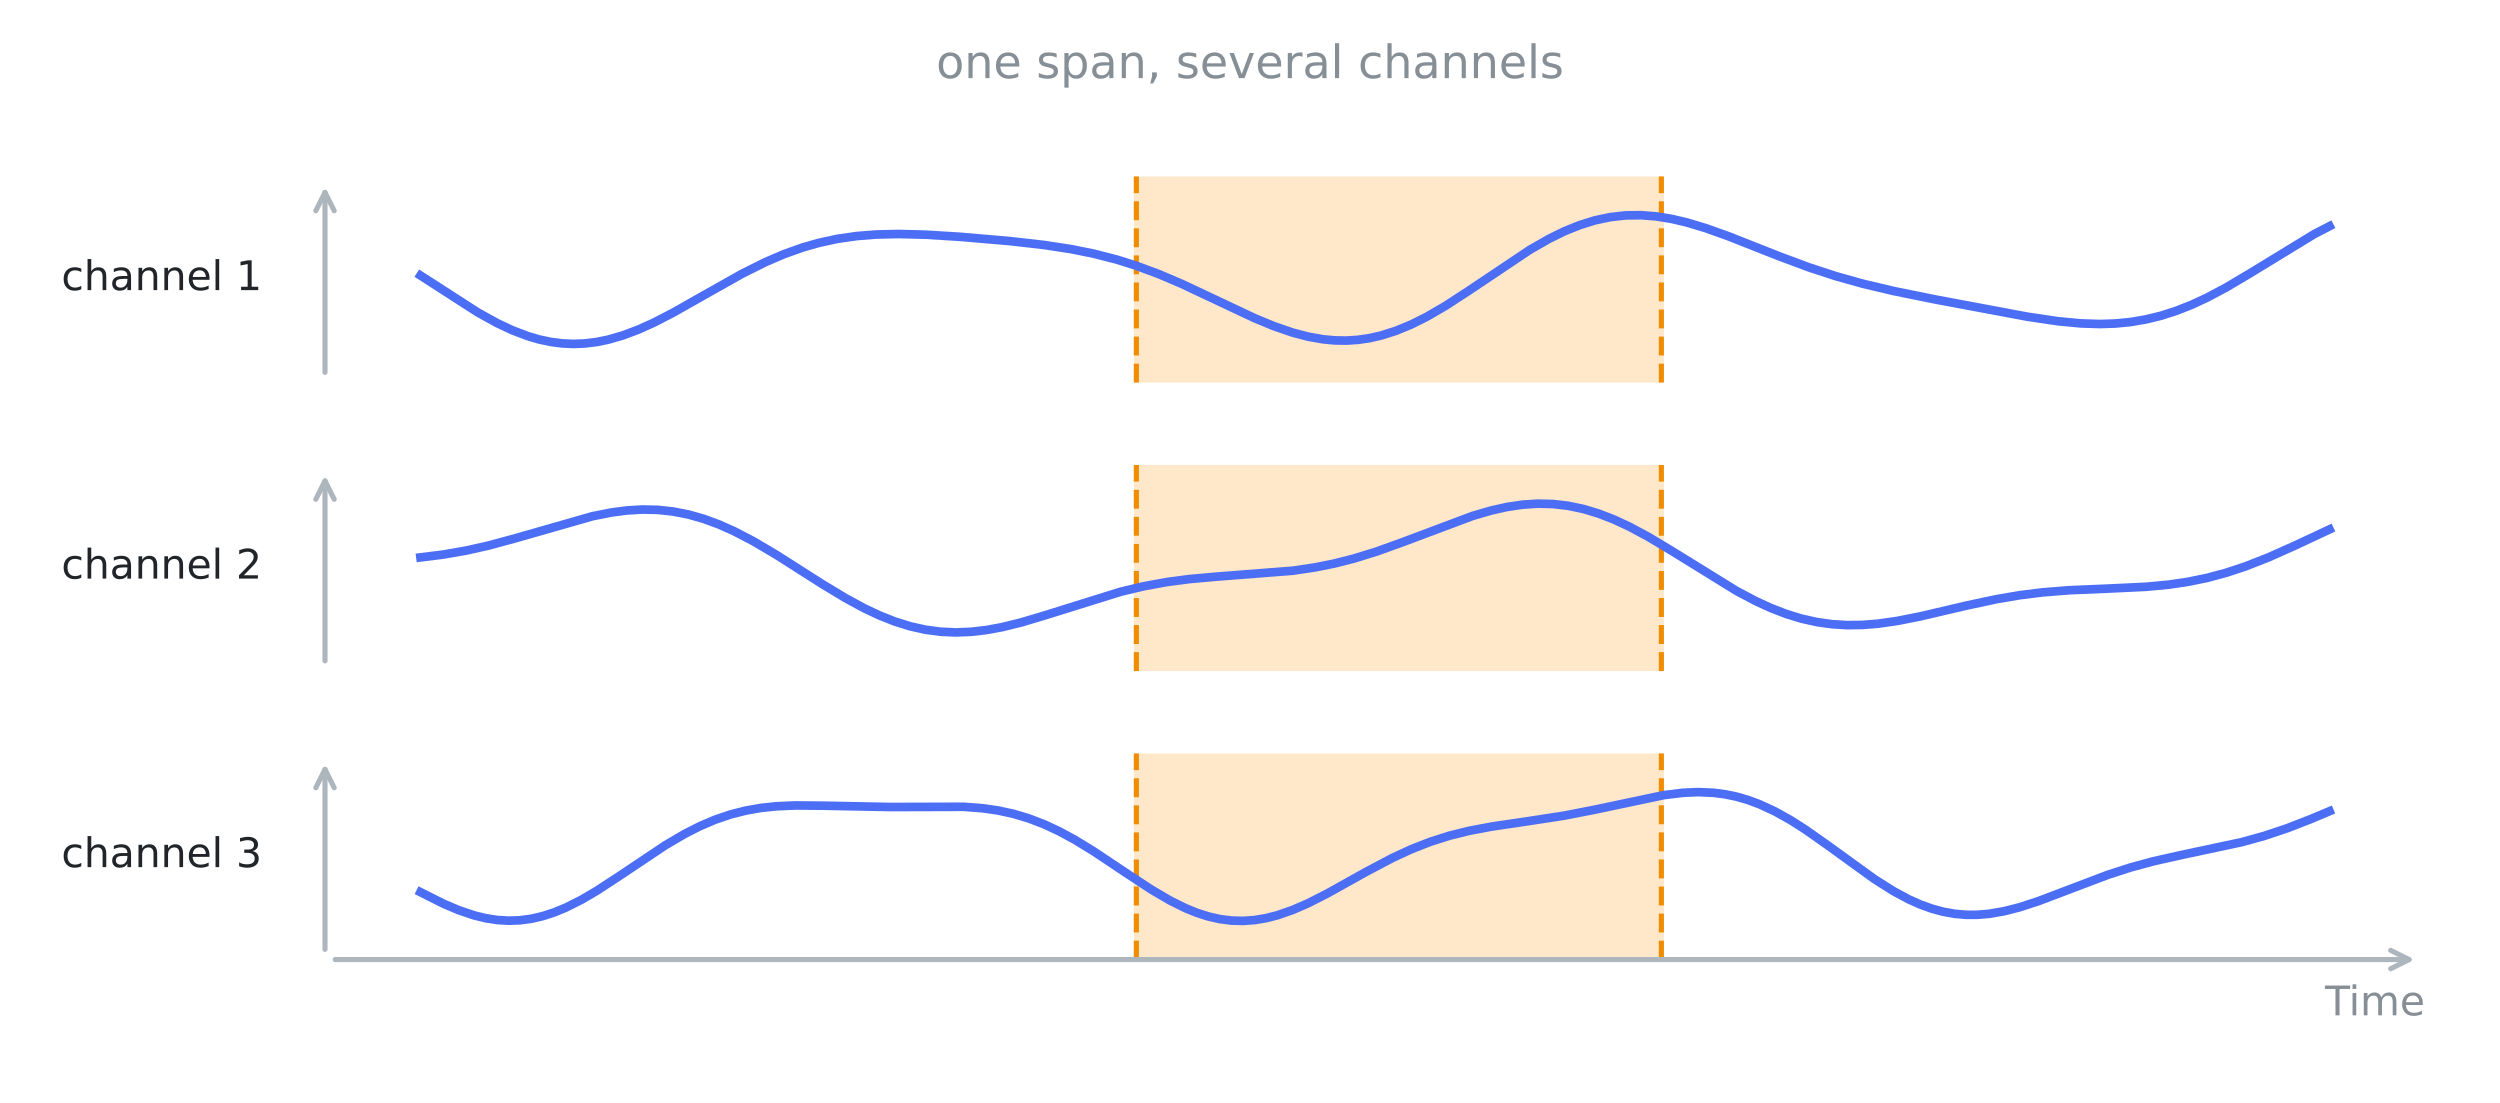
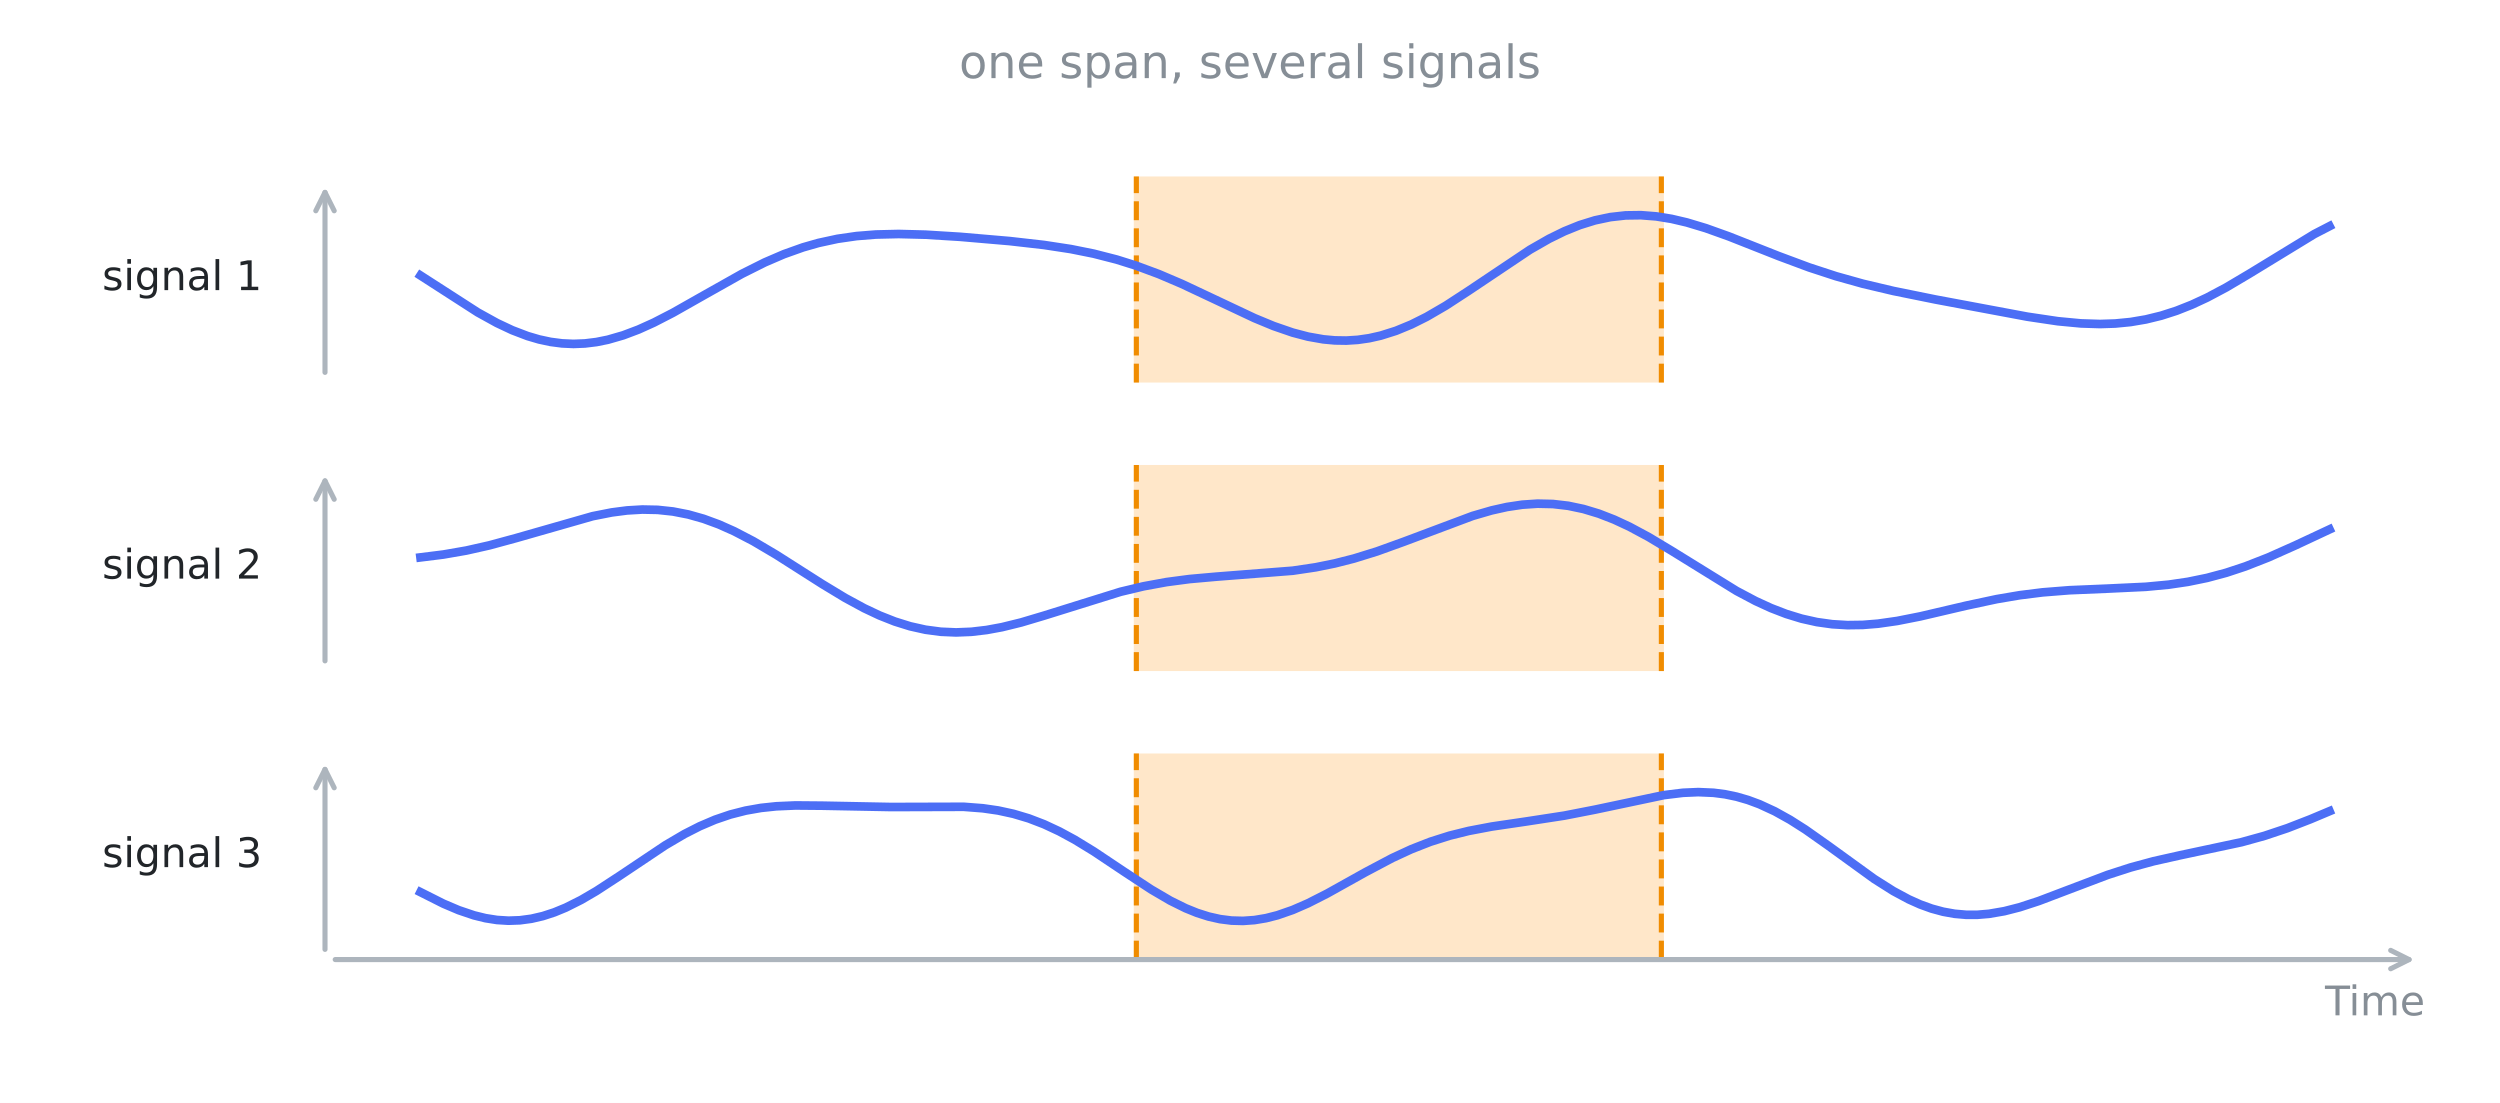
<svg xmlns="http://www.w3.org/2000/svg" xmlns:xlink="http://www.w3.org/1999/xlink" width="489.6pt" height="216pt" viewBox="0 0 489.6 216" version="1.1">
  <defs>
    <style type="text/css">*{stroke-linejoin: round; stroke-linecap: butt}</style>
  </defs>
  <g id="figure_1">
    <g id="patch_1">
-       <path d="M 0 216 L 489.6 216 L 489.6 0 L 0 0 z " style="fill: #ffffff" />
+       <path d="M 0 216  L 489.6 216  L 489.6 0  L 0 0  z " style="fill: #ffffff" />
    </g>
    <g id="axes_1">
      <g id="patch_2">
-         <path d="M 63.648 74.918 L 474.912 74.918 L 474.912 34.56 L 63.648 34.56 z " style="fill: #ffffff" />
+         <path d="M 63.648 74.918  L 474.912 74.918  L 474.912 34.56  L 63.648 34.56  z " style="fill: #ffffff" />
      </g>
      <g id="patch_3">
-         <path d="M 222.545 74.918 L 325.361 74.918 L 325.361 34.56 L 222.545 34.56 z " clip-path="url(#pacd3650bed)" style="fill: #ffe3bf; opacity: 0.85; stroke: #ffe3bf; stroke-linejoin: miter" />
+         <path d="M 222.545 74.918  L 325.361 74.918  L 325.361 34.56  L 222.545 34.56  z " clip-path="url(#p4c9a6ee358)" style="fill: #ffe3bf; opacity: 0.85; stroke: #ffe3bf; stroke-linejoin: miter" />
      </g>
      <g id="line2d_1">
-         <path d="M 222.545 74.918 L 222.545 34.56 " clip-path="url(#pacd3650bed)" style="fill: none; stroke-dasharray: 3.7,1.6; stroke-dashoffset: 0; stroke: #f08c00" />
+         <path d="M 222.545 74.918  L 222.545 34.56  " clip-path="url(#p4c9a6ee358)" style="fill: none; stroke-dasharray: 3.7,1.6; stroke-dashoffset: 0; stroke: #f08c00" />
      </g>
      <g id="line2d_2">
-         <path d="M 325.361 74.918 L 325.361 34.56 " clip-path="url(#pacd3650bed)" style="fill: none; stroke-dasharray: 3.7,1.6; stroke-dashoffset: 0; stroke: #f08c00" />
+         <path d="M 325.361 74.918  L 325.361 34.56  " clip-path="url(#p4c9a6ee358)" style="fill: none; stroke-dasharray: 3.7,1.6; stroke-dashoffset: 0; stroke: #f08c00" />
      </g>
      <g id="matplotlib.axis_1" />
      <g id="matplotlib.axis_2" />
      <g id="line2d_3">
-         <path d="M 82.342 53.951 L 93.581 61.191 L 97.327 63.26 L 100.324 64.67 L 103.321 65.813 L 105.569 66.475 L 107.816 66.956 L 110.064 67.249 L 112.312 67.351 L 114.56 67.262 L 116.807 66.986 L 119.055 66.532 L 122.052 65.666 L 125.049 64.536 L 128.046 63.183 L 131.792 61.254 L 137.786 57.859 L 145.279 53.641 L 149.774 51.392 L 153.521 49.779 L 157.267 48.444 L 160.264 47.586 L 164.01 46.774 L 167.756 46.233 L 171.503 45.931 L 175.998 45.826 L 181.243 45.96 L 187.986 46.374 L 197.727 47.211 L 204.47 47.977 L 209.715 48.779 L 214.21 49.682 L 218.706 50.836 L 222.452 52.012 L 226.947 53.68 L 231.443 55.598 L 237.437 58.416 L 245.679 62.3 L 249.425 63.851 L 253.171 65.141 L 256.168 65.928 L 259.165 66.456 L 261.413 66.664 L 263.661 66.7 L 265.908 66.557 L 268.156 66.233 L 270.404 65.728 L 273.401 64.782 L 276.398 63.544 L 279.395 62.045 L 283.141 59.867 L 287.637 56.938 L 299.625 48.908 L 303.371 46.766 L 306.368 45.297 L 309.365 44.085 L 312.362 43.154 L 315.359 42.52 L 318.356 42.185 L 321.353 42.143 L 324.35 42.378 L 327.347 42.862 L 330.344 43.564 L 334.09 44.691 L 338.586 46.302 L 348.326 50.149 L 354.32 52.379 L 359.565 54.094 L 364.81 55.563 L 370.804 56.982 L 379.045 58.654 L 397.027 62.018 L 403.021 62.91 L 407.517 63.336 L 411.263 63.455 L 414.26 63.358 L 417.257 63.064 L 420.254 62.555 L 423.251 61.821 L 426.248 60.858 L 429.245 59.672 L 432.242 58.28 L 435.988 56.288 L 440.484 53.623 L 453.221 45.847 L 456.218 44.297 L 456.218 44.297 " clip-path="url(#pacd3650bed)" style="fill: none; stroke: #4c6ef5; stroke-width: 1.7; stroke-linecap: square" />
+         <path d="M 82.342 53.951  L 93.581 61.191  L 97.327 63.26  L 100.324 64.67  L 103.321 65.813  L 105.569 66.475  L 107.816 66.956  L 110.064 67.249  L 112.312 67.351  L 114.56 67.262  L 116.807 66.986  L 119.055 66.532  L 122.052 65.666  L 125.049 64.536  L 128.046 63.183  L 131.792 61.254  L 137.786 57.859  L 145.279 53.641  L 149.774 51.392  L 153.521 49.779  L 157.267 48.444  L 160.264 47.586  L 164.01 46.774  L 167.756 46.233  L 171.503 45.931  L 175.998 45.826  L 181.243 45.96  L 187.986 46.374  L 197.727 47.211  L 204.47 47.977  L 209.715 48.779  L 214.21 49.682  L 218.706 50.836  L 222.452 52.012  L 226.947 53.68  L 231.443 55.598  L 237.437 58.416  L 245.679 62.3  L 249.425 63.851  L 253.171 65.141  L 256.168 65.928  L 259.165 66.456  L 261.413 66.664  L 263.661 66.7  L 265.908 66.557  L 268.156 66.233  L 270.404 65.728  L 273.401 64.782  L 276.398 63.544  L 279.395 62.045  L 283.141 59.867  L 287.637 56.938  L 299.625 48.908  L 303.371 46.766  L 306.368 45.297  L 309.365 44.085  L 312.362 43.154  L 315.359 42.52  L 318.356 42.185  L 321.353 42.143  L 324.35 42.378  L 327.347 42.862  L 330.344 43.564  L 334.09 44.691  L 338.586 46.302  L 348.326 50.149  L 354.32 52.379  L 359.565 54.094  L 364.81 55.563  L 370.804 56.982  L 379.045 58.654  L 397.027 62.018  L 403.021 62.91  L 407.517 63.336  L 411.263 63.455  L 414.26 63.358  L 417.257 63.064  L 420.254 62.555  L 423.251 61.821  L 426.248 60.858  L 429.245 59.672  L 432.242 58.28  L 435.988 56.288  L 440.484 53.623  L 453.221 45.847  L 456.218 44.297  L 456.218 44.297  " clip-path="url(#p4c9a6ee358)" style="fill: none; stroke: #4c6ef5; stroke-width: 1.7; stroke-linecap: square" />
      </g>
      <g id="text_1">
-         <g style="fill: #212529" transform="translate(12.02133 56.81739) scale(0.08 -0.08)">
+         <g style="fill: #212529" transform="translate(20.01383 56.81739) scale(0.08 -0.08)">
          <defs>
-             <path id="DejaVuSans-46" d="M 3122 3366 L 3122 2828 Q 2878 2963 2633 3030 Q 2388 3097 2138 3097 Q 1578 3097 1268 2742 Q 959 2388 959 1747 Q 959 1106 1268 751 Q 1578 397 2138 397 Q 2388 397 2633 464 Q 2878 531 3122 666 L 3122 134 Q 2881 22 2623 -34 Q 2366 -91 2075 -91 Q 1284 -91 818 406 Q 353 903 353 1747 Q 353 2603 823 3093 Q 1294 3584 2113 3584 Q 2378 3584 2631 3529 Q 2884 3475 3122 3366 z " transform="scale(0.015625)" />
-             <path id="DejaVuSans-4b" d="M 3513 2113 L 3513 0 L 2938 0 L 2938 2094 Q 2938 2591 2744 2837 Q 2550 3084 2163 3084 Q 1697 3084 1428 2787 Q 1159 2491 1159 1978 L 1159 0 L 581 0 L 581 4863 L 1159 4863 L 1159 2956 Q 1366 3272 1645 3428 Q 1925 3584 2291 3584 Q 2894 3584 3203 3211 Q 3513 2838 3513 2113 z " transform="scale(0.015625)" />
-             <path id="DejaVuSans-44" d="M 2194 1759 Q 1497 1759 1228 1600 Q 959 1441 959 1056 Q 959 750 1161 570 Q 1363 391 1709 391 Q 2188 391 2477 730 Q 2766 1069 2766 1631 L 2766 1759 L 2194 1759 z M 3341 1997 L 3341 0 L 2766 0 L 2766 531 Q 2569 213 2275 61 Q 1981 -91 1556 -91 Q 1019 -91 701 211 Q 384 513 384 1019 Q 384 1609 779 1909 Q 1175 2209 1959 2209 L 2766 2209 L 2766 2266 Q 2766 2663 2505 2880 Q 2244 3097 1772 3097 Q 1472 3097 1187 3025 Q 903 2953 641 2809 L 641 3341 Q 956 3463 1253 3523 Q 1550 3584 1831 3584 Q 2591 3584 2966 3190 Q 3341 2797 3341 1997 z " transform="scale(0.015625)" />
-             <path id="DejaVuSans-51" d="M 3513 2113 L 3513 0 L 2938 0 L 2938 2094 Q 2938 2591 2744 2837 Q 2550 3084 2163 3084 Q 1697 3084 1428 2787 Q 1159 2491 1159 1978 L 1159 0 L 581 0 L 581 3500 L 1159 3500 L 1159 2956 Q 1366 3272 1645 3428 Q 1925 3584 2291 3584 Q 2894 3584 3203 3211 Q 3513 2838 3513 2113 z " transform="scale(0.015625)" />
-             <path id="DejaVuSans-48" d="M 3597 1894 L 3597 1613 L 953 1613 Q 991 1019 1311 708 Q 1631 397 2203 397 Q 2534 397 2845 478 Q 3156 559 3463 722 L 3463 178 Q 3153 47 2828 -22 Q 2503 -91 2169 -91 Q 1331 -91 842 396 Q 353 884 353 1716 Q 353 2575 817 3079 Q 1281 3584 2069 3584 Q 2775 3584 3186 3129 Q 3597 2675 3597 1894 z M 3022 2063 Q 3016 2534 2758 2815 Q 2500 3097 2075 3097 Q 1594 3097 1305 2825 Q 1016 2553 972 2059 L 3022 2063 z " transform="scale(0.015625)" />
-             <path id="DejaVuSans-4f" d="M 603 4863 L 1178 4863 L 1178 0 L 603 0 L 603 4863 z " transform="scale(0.015625)" />
+             <path id="DejaVuSans-56" d="M 2834 3397  L 2834 2853  Q 2591 2978 2328 3040  Q 2066 3103 1784 3103  Q 1356 3103 1142 2972  Q 928 2841 928 2578  Q 928 2378 1081 2264  Q 1234 2150 1697 2047  L 1894 2003  Q 2506 1872 2764 1633  Q 3022 1394 3022 966  Q 3022 478 2636 193  Q 2250 -91 1575 -91  Q 1294 -91 989 -36  Q 684 19 347 128  L 347 722  Q 666 556 975 473  Q 1284 391 1588 391  Q 1994 391 2212 530  Q 2431 669 2431 922  Q 2431 1156 2273 1281  Q 2116 1406 1581 1522  L 1381 1569  Q 847 1681 609 1914  Q 372 2147 372 2553  Q 372 3047 722 3315  Q 1072 3584 1716 3584  Q 2034 3584 2315 3537  Q 2597 3491 2834 3397  z " transform="scale(0.015625)" />
+             <path id="DejaVuSans-4c" d="M 603 3500  L 1178 3500  L 1178 0  L 603 0  L 603 3500  z M 603 4863  L 1178 4863  L 1178 4134  L 603 4134  L 603 4863  z " transform="scale(0.015625)" />
+             <path id="DejaVuSans-4a" d="M 2906 1791  Q 2906 2416 2648 2759  Q 2391 3103 1925 3103  Q 1463 3103 1205 2759  Q 947 2416 947 1791  Q 947 1169 1205 825  Q 1463 481 1925 481  Q 2391 481 2648 825  Q 2906 1169 2906 1791  z M 3481 434  Q 3481 -459 3084 -895  Q 2688 -1331 1869 -1331  Q 1566 -1331 1297 -1286  Q 1028 -1241 775 -1147  L 775 -588  Q 1028 -725 1275 -790  Q 1522 -856 1778 -856  Q 2344 -856 2625 -561  Q 2906 -266 2906 331  L 2906 616  Q 2728 306 2450 153  Q 2172 0 1784 0  Q 1141 0 747 490  Q 353 981 353 1791  Q 353 2603 747 3093  Q 1141 3584 1784 3584  Q 2172 3584 2450 3431  Q 2728 3278 2906 2969  L 2906 3500  L 3481 3500  L 3481 434  z " transform="scale(0.015625)" />
+             <path id="DejaVuSans-51" d="M 3513 2113  L 3513 0  L 2938 0  L 2938 2094  Q 2938 2591 2744 2837  Q 2550 3084 2163 3084  Q 1697 3084 1428 2787  Q 1159 2491 1159 1978  L 1159 0  L 581 0  L 581 3500  L 1159 3500  L 1159 2956  Q 1366 3272 1645 3428  Q 1925 3584 2291 3584  Q 2894 3584 3203 3211  Q 3513 2838 3513 2113  z " transform="scale(0.015625)" />
+             <path id="DejaVuSans-44" d="M 2194 1759  Q 1497 1759 1228 1600  Q 959 1441 959 1056  Q 959 750 1161 570  Q 1363 391 1709 391  Q 2188 391 2477 730  Q 2766 1069 2766 1631  L 2766 1759  L 2194 1759  z M 3341 1997  L 3341 0  L 2766 0  L 2766 531  Q 2569 213 2275 61  Q 1981 -91 1556 -91  Q 1019 -91 701 211  Q 384 513 384 1019  Q 384 1609 779 1909  Q 1175 2209 1959 2209  L 2766 2209  L 2766 2266  Q 2766 2663 2505 2880  Q 2244 3097 1772 3097  Q 1472 3097 1187 3025  Q 903 2953 641 2809  L 641 3341  Q 956 3463 1253 3523  Q 1550 3584 1831 3584  Q 2591 3584 2966 3190  Q 3341 2797 3341 1997  z " transform="scale(0.015625)" />
+             <path id="DejaVuSans-4f" d="M 603 4863  L 1178 4863  L 1178 0  L 603 0  L 603 4863  z " transform="scale(0.015625)" />
            <path id="DejaVuSans-3" transform="scale(0.015625)" />
-             <path id="DejaVuSans-14" d="M 794 531 L 1825 531 L 1825 4091 L 703 3866 L 703 4441 L 1819 4666 L 2450 4666 L 2450 531 L 3481 531 L 3481 0 L 794 0 L 794 531 z " transform="scale(0.015625)" />
+             <path id="DejaVuSans-14" d="M 794 531  L 1825 531  L 1825 4091  L 703 3866  L 703 4441  L 1819 4666  L 2450 4666  L 2450 531  L 3481 531  L 3481 0  L 794 0  L 794 531  z " transform="scale(0.015625)" />
          </defs>
-           <use xlink:href="#DejaVuSans-46" />
-           <use xlink:href="#DejaVuSans-4b" transform="translate(54.98438 0)" />
-           <use xlink:href="#DejaVuSans-44" transform="translate(118.3594 0)" />
-           <use xlink:href="#DejaVuSans-51" transform="translate(179.6406 0)" />
-           <use xlink:href="#DejaVuSans-51" transform="translate(243.0156 0)" />
-           <use xlink:href="#DejaVuSans-48" transform="translate(306.3906 0)" />
-           <use xlink:href="#DejaVuSans-4f" transform="translate(367.9219 0)" />
-           <use xlink:href="#DejaVuSans-3" transform="translate(395.7031 0)" />
-           <use xlink:href="#DejaVuSans-14" transform="translate(427.4844 0)" />
+           <use xlink:href="#DejaVuSans-56" />
+           <use xlink:href="#DejaVuSans-4c" transform="translate(52.09375 0)" />
+           <use xlink:href="#DejaVuSans-4a" transform="translate(79.875 0)" />
+           <use xlink:href="#DejaVuSans-51" transform="translate(143.3594 0)" />
+           <use xlink:href="#DejaVuSans-44" transform="translate(206.7344 0)" />
+           <use xlink:href="#DejaVuSans-4f" transform="translate(268.0156 0)" />
+           <use xlink:href="#DejaVuSans-3" transform="translate(295.7969 0)" />
+           <use xlink:href="#DejaVuSans-14" transform="translate(327.5781 0)" />
        </g>
      </g>
      <g id="patch_4">
-         <path d="M 63.648 72.923 Q 63.648 54.741 63.648 37.678 " style="fill: none; stroke: #adb5bd; stroke-linecap: round" />
-         <path d="M 61.848 41.278 L 63.648 37.678 L 65.448 41.278 " style="fill: none; stroke: #adb5bd; stroke-linecap: round" />
+         <path d="M 63.648 72.923  Q 63.648 54.741 63.648 37.678  " style="fill: none; stroke: #adb5bd; stroke-linecap: round" />
+         <path d="M 61.848 41.278  L 63.648 37.678  L 65.448 41.278  " style="fill: none; stroke: #adb5bd; stroke-linecap: round" />
      </g>
    </g>
    <g id="axes_2">
      <g id="patch_5">
-         <path d="M 63.648 131.419 L 474.912 131.419 L 474.912 91.061 L 63.648 91.061 z " style="fill: #ffffff" />
+         <path d="M 63.648 131.419  L 474.912 131.419  L 474.912 91.061  L 63.648 91.061  z " style="fill: #ffffff" />
      </g>
      <g id="patch_6">
-         <path d="M 222.545 131.419 L 325.361 131.419 L 325.361 91.061 L 222.545 91.061 z " clip-path="url(#pd7be8f6a8e)" style="fill: #ffe3bf; opacity: 0.85; stroke: #ffe3bf; stroke-linejoin: miter" />
+         <path d="M 222.545 131.419  L 325.361 131.419  L 325.361 91.061  L 222.545 91.061  z " clip-path="url(#pfd941f1a80)" style="fill: #ffe3bf; opacity: 0.85; stroke: #ffe3bf; stroke-linejoin: miter" />
      </g>
      <g id="line2d_4">
-         <path d="M 222.545 131.419 L 222.545 91.061 " clip-path="url(#pd7be8f6a8e)" style="fill: none; stroke-dasharray: 3.7,1.6; stroke-dashoffset: 0; stroke: #f08c00" />
+         <path d="M 222.545 131.419  L 222.545 91.061  " clip-path="url(#pfd941f1a80)" style="fill: none; stroke-dasharray: 3.7,1.6; stroke-dashoffset: 0; stroke: #f08c00" />
      </g>
      <g id="line2d_5">
-         <path d="M 325.361 131.419 L 325.361 91.061 " clip-path="url(#pd7be8f6a8e)" style="fill: none; stroke-dasharray: 3.7,1.6; stroke-dashoffset: 0; stroke: #f08c00" />
+         <path d="M 325.361 131.419  L 325.361 91.061  " clip-path="url(#pfd941f1a80)" style="fill: none; stroke-dasharray: 3.7,1.6; stroke-dashoffset: 0; stroke: #f08c00" />
      </g>
      <g id="matplotlib.axis_3" />
      <g id="matplotlib.axis_4" />
      <g id="line2d_6">
-         <path d="M 82.342 109.161 L 86.837 108.599 L 91.333 107.817 L 95.828 106.804 L 101.073 105.378 L 116.058 101.092 L 119.804 100.354 L 122.801 99.965 L 125.798 99.789 L 128.795 99.851 L 131.792 100.17 L 134.789 100.753 L 137.786 101.6 L 140.783 102.701 L 143.78 104.036 L 147.527 105.987 L 152.022 108.644 L 161.013 114.371 L 165.509 117.091 L 169.255 119.123 L 172.252 120.534 L 175.249 121.719 L 178.246 122.654 L 181.243 123.323 L 184.24 123.721 L 187.237 123.852 L 190.234 123.73 L 193.231 123.378 L 196.228 122.825 L 199.974 121.904 L 204.47 120.564 L 219.455 115.891 L 223.95 114.822 L 228.446 113.997 L 232.941 113.403 L 238.186 112.936 L 253.171 111.768 L 257.667 111.099 L 261.413 110.34 L 265.159 109.385 L 269.655 107.993 L 274.899 106.099 L 288.386 101.043 L 292.132 99.954 L 295.129 99.286 L 298.126 98.838 L 301.123 98.637 L 304.12 98.705 L 307.117 99.053 L 310.114 99.684 L 313.111 100.59 L 316.108 101.753 L 319.105 103.146 L 322.851 105.157 L 327.347 107.852 L 340.084 115.726 L 343.83 117.709 L 346.828 119.084 L 349.825 120.24 L 352.822 121.158 L 355.819 121.827 L 358.816 122.247 L 361.813 122.426 L 364.81 122.383 L 367.807 122.141 L 371.553 121.606 L 376.048 120.717 L 385.039 118.614 L 391.033 117.333 L 395.529 116.569 L 400.024 116.007 L 405.269 115.591 L 412.762 115.274 L 420.254 114.918 L 424.75 114.495 L 428.496 113.943 L 432.242 113.174 L 435.988 112.169 L 439.735 110.929 L 444.23 109.167 L 449.475 106.83 L 456.218 103.675 L 456.218 103.675 " clip-path="url(#pd7be8f6a8e)" style="fill: none; stroke: #4c6ef5; stroke-width: 1.7; stroke-linecap: square" />
+         <path d="M 82.342 109.161  L 86.837 108.599  L 91.333 107.817  L 95.828 106.804  L 101.073 105.378  L 116.058 101.092  L 119.804 100.354  L 122.801 99.965  L 125.798 99.789  L 128.795 99.851  L 131.792 100.17  L 134.789 100.753  L 137.786 101.6  L 140.783 102.701  L 143.78 104.036  L 147.527 105.987  L 152.022 108.644  L 161.013 114.371  L 165.509 117.091  L 169.255 119.123  L 172.252 120.534  L 175.249 121.719  L 178.246 122.654  L 181.243 123.323  L 184.24 123.721  L 187.237 123.852  L 190.234 123.73  L 193.231 123.378  L 196.228 122.825  L 199.974 121.904  L 204.47 120.564  L 219.455 115.891  L 223.95 114.822  L 228.446 113.997  L 232.941 113.403  L 238.186 112.936  L 253.171 111.768  L 257.667 111.099  L 261.413 110.34  L 265.159 109.385  L 269.655 107.993  L 274.899 106.099  L 288.386 101.043  L 292.132 99.954  L 295.129 99.286  L 298.126 98.838  L 301.123 98.637  L 304.12 98.705  L 307.117 99.053  L 310.114 99.684  L 313.111 100.59  L 316.108 101.753  L 319.105 103.146  L 322.851 105.157  L 327.347 107.852  L 340.084 115.726  L 343.83 117.709  L 346.828 119.084  L 349.825 120.24  L 352.822 121.158  L 355.819 121.827  L 358.816 122.247  L 361.813 122.426  L 364.81 122.383  L 367.807 122.141  L 371.553 121.606  L 376.048 120.717  L 385.039 118.614  L 391.033 117.333  L 395.529 116.569  L 400.024 116.007  L 405.269 115.591  L 412.762 115.274  L 420.254 114.918  L 424.75 114.495  L 428.496 113.943  L 432.242 113.174  L 435.988 112.169  L 439.735 110.929  L 444.23 109.167  L 449.475 106.83  L 456.218 103.675  L 456.218 103.675  " clip-path="url(#pfd941f1a80)" style="fill: none; stroke: #4c6ef5; stroke-width: 1.7; stroke-linecap: square" />
      </g>
      <g id="text_2">
-         <g style="fill: #212529" transform="translate(12.02133 113.3184) scale(0.08 -0.08)">
+         <g style="fill: #212529" transform="translate(20.01383 113.3184) scale(0.08 -0.08)">
          <defs>
-             <path id="DejaVuSans-15" d="M 1228 531 L 3431 531 L 3431 0 L 469 0 L 469 531 Q 828 903 1448 1529 Q 2069 2156 2228 2338 Q 2531 2678 2651 2914 Q 2772 3150 2772 3378 Q 2772 3750 2511 3984 Q 2250 4219 1831 4219 Q 1534 4219 1204 4116 Q 875 4013 500 3803 L 500 4441 Q 881 4594 1212 4672 Q 1544 4750 1819 4750 Q 2544 4750 2975 4387 Q 3406 4025 3406 3419 Q 3406 3131 3298 2873 Q 3191 2616 2906 2266 Q 2828 2175 2409 1742 Q 1991 1309 1228 531 z " transform="scale(0.015625)" />
+             <path id="DejaVuSans-15" d="M 1228 531  L 3431 531  L 3431 0  L 469 0  L 469 531  Q 828 903 1448 1529  Q 2069 2156 2228 2338  Q 2531 2678 2651 2914  Q 2772 3150 2772 3378  Q 2772 3750 2511 3984  Q 2250 4219 1831 4219  Q 1534 4219 1204 4116  Q 875 4013 500 3803  L 500 4441  Q 881 4594 1212 4672  Q 1544 4750 1819 4750  Q 2544 4750 2975 4387  Q 3406 4025 3406 3419  Q 3406 3131 3298 2873  Q 3191 2616 2906 2266  Q 2828 2175 2409 1742  Q 1991 1309 1228 531  z " transform="scale(0.015625)" />
          </defs>
-           <use xlink:href="#DejaVuSans-46" />
-           <use xlink:href="#DejaVuSans-4b" transform="translate(54.98438 0)" />
-           <use xlink:href="#DejaVuSans-44" transform="translate(118.3594 0)" />
-           <use xlink:href="#DejaVuSans-51" transform="translate(179.6406 0)" />
-           <use xlink:href="#DejaVuSans-51" transform="translate(243.0156 0)" />
-           <use xlink:href="#DejaVuSans-48" transform="translate(306.3906 0)" />
-           <use xlink:href="#DejaVuSans-4f" transform="translate(367.9219 0)" />
-           <use xlink:href="#DejaVuSans-3" transform="translate(395.7031 0)" />
-           <use xlink:href="#DejaVuSans-15" transform="translate(427.4844 0)" />
+           <use xlink:href="#DejaVuSans-56" />
+           <use xlink:href="#DejaVuSans-4c" transform="translate(52.09375 0)" />
+           <use xlink:href="#DejaVuSans-4a" transform="translate(79.875 0)" />
+           <use xlink:href="#DejaVuSans-51" transform="translate(143.3594 0)" />
+           <use xlink:href="#DejaVuSans-44" transform="translate(206.7344 0)" />
+           <use xlink:href="#DejaVuSans-4f" transform="translate(268.0156 0)" />
+           <use xlink:href="#DejaVuSans-3" transform="translate(295.7969 0)" />
+           <use xlink:href="#DejaVuSans-15" transform="translate(327.5781 0)" />
        </g>
      </g>
      <g id="patch_7">
-         <path d="M 63.648 129.424 Q 63.648 111.242 63.648 94.179 " style="fill: none; stroke: #adb5bd; stroke-linecap: round" />
-         <path d="M 61.848 97.779 L 63.648 94.179 L 65.448 97.779 " style="fill: none; stroke: #adb5bd; stroke-linecap: round" />
+         <path d="M 63.648 129.424  Q 63.648 111.242 63.648 94.179  " style="fill: none; stroke: #adb5bd; stroke-linecap: round" />
+         <path d="M 61.848 97.779  L 63.648 94.179  L 65.448 97.779  " style="fill: none; stroke: #adb5bd; stroke-linecap: round" />
      </g>
    </g>
    <g id="axes_3">
      <g id="patch_8">
-         <path d="M 63.648 187.92 L 474.912 187.92 L 474.912 147.562 L 63.648 147.562 z " style="fill: #ffffff" />
+         <path d="M 63.648 187.92  L 474.912 187.92  L 474.912 147.562  L 63.648 147.562  z " style="fill: #ffffff" />
      </g>
      <g id="patch_9">
-         <path d="M 222.545 187.92 L 325.361 187.92 L 325.361 147.562 L 222.545 147.562 z " clip-path="url(#p98e3c9e70c)" style="fill: #ffe3bf; opacity: 0.85; stroke: #ffe3bf; stroke-linejoin: miter" />
+         <path d="M 222.545 187.92  L 325.361 187.92  L 325.361 147.562  L 222.545 147.562  z " clip-path="url(#p8bf3f86428)" style="fill: #ffe3bf; opacity: 0.85; stroke: #ffe3bf; stroke-linejoin: miter" />
      </g>
      <g id="line2d_7">
-         <path d="M 222.545 187.92 L 222.545 147.562 " clip-path="url(#p98e3c9e70c)" style="fill: none; stroke-dasharray: 3.7,1.6; stroke-dashoffset: 0; stroke: #f08c00" />
+         <path d="M 222.545 187.92  L 222.545 147.562  " clip-path="url(#p8bf3f86428)" style="fill: none; stroke-dasharray: 3.7,1.6; stroke-dashoffset: 0; stroke: #f08c00" />
      </g>
      <g id="line2d_8">
-         <path d="M 325.361 187.92 L 325.361 147.562 " clip-path="url(#p98e3c9e70c)" style="fill: none; stroke-dasharray: 3.7,1.6; stroke-dashoffset: 0; stroke: #f08c00" />
+         <path d="M 325.361 187.92  L 325.361 147.562  " clip-path="url(#p8bf3f86428)" style="fill: none; stroke-dasharray: 3.7,1.6; stroke-dashoffset: 0; stroke: #f08c00" />
      </g>
      <g id="matplotlib.axis_5" />
      <g id="matplotlib.axis_6" />
      <g id="line2d_9">
-         <path d="M 82.342 174.713 L 86.837 176.974 L 89.834 178.249 L 92.831 179.262 L 95.079 179.814 L 97.327 180.168 L 99.575 180.309 L 101.822 180.229 L 104.07 179.926 L 106.318 179.404 L 108.566 178.671 L 110.813 177.743 L 113.81 176.24 L 116.807 174.489 L 121.303 171.554 L 130.294 165.539 L 134.04 163.338 L 137.037 161.815 L 140.034 160.535 L 143.031 159.515 L 146.028 158.75 L 149.025 158.223 L 152.022 157.905 L 155.768 157.74 L 161.013 157.785 L 174.5 158.046 L 188.735 158.004 L 192.482 158.293 L 195.479 158.727 L 198.476 159.379 L 201.473 160.274 L 204.47 161.423 L 207.467 162.821 L 210.464 164.446 L 214.21 166.737 L 220.204 170.741 L 225.449 174.193 L 229.195 176.387 L 232.192 177.869 L 234.44 178.78 L 236.688 179.496 L 238.935 180.001 L 241.183 180.287 L 243.431 180.349 L 245.679 180.189 L 247.926 179.815 L 250.174 179.243 L 253.171 178.202 L 256.168 176.897 L 259.914 174.994 L 267.407 170.815 L 272.652 168.04 L 276.398 166.307 L 280.144 164.842 L 283.89 163.655 L 287.637 162.726 L 292.132 161.875 L 298.875 160.881 L 306.368 159.729 L 312.362 158.56 L 325.848 155.716 L 329.595 155.259 L 332.592 155.129 L 335.589 155.26 L 337.836 155.551 L 340.084 156.019 L 342.332 156.67 L 344.58 157.503 L 347.577 158.887 L 350.574 160.555 L 353.571 162.461 L 358.066 165.631 L 367.057 172.142 L 370.804 174.512 L 373.801 176.123 L 376.048 177.128 L 378.296 177.941 L 380.544 178.552 L 382.792 178.955 L 385.039 179.152 L 387.287 179.15 L 389.535 178.96 L 392.532 178.445 L 395.529 177.678 L 399.275 176.454 L 404.52 174.462 L 412.762 171.339 L 417.257 169.885 L 421.753 168.665 L 426.997 167.488 L 438.985 164.933 L 443.481 163.688 L 447.976 162.183 L 452.472 160.437 L 456.218 158.863 L 456.218 158.863 " clip-path="url(#p98e3c9e70c)" style="fill: none; stroke: #4c6ef5; stroke-width: 1.7; stroke-linecap: square" />
+         <path d="M 82.342 174.713  L 86.837 176.974  L 89.834 178.249  L 92.831 179.262  L 95.079 179.814  L 97.327 180.168  L 99.575 180.309  L 101.822 180.229  L 104.07 179.926  L 106.318 179.404  L 108.566 178.671  L 110.813 177.743  L 113.81 176.24  L 116.807 174.489  L 121.303 171.554  L 130.294 165.539  L 134.04 163.338  L 137.037 161.815  L 140.034 160.535  L 143.031 159.515  L 146.028 158.75  L 149.025 158.223  L 152.022 157.905  L 155.768 157.74  L 161.013 157.785  L 174.5 158.046  L 188.735 158.004  L 192.482 158.293  L 195.479 158.727  L 198.476 159.379  L 201.473 160.274  L 204.47 161.423  L 207.467 162.821  L 210.464 164.446  L 214.21 166.737  L 220.204 170.741  L 225.449 174.193  L 229.195 176.387  L 232.192 177.869  L 234.44 178.78  L 236.688 179.496  L 238.935 180.001  L 241.183 180.287  L 243.431 180.349  L 245.679 180.189  L 247.926 179.815  L 250.174 179.243  L 253.171 178.202  L 256.168 176.897  L 259.914 174.994  L 267.407 170.815  L 272.652 168.04  L 276.398 166.307  L 280.144 164.842  L 283.89 163.655  L 287.637 162.726  L 292.132 161.875  L 298.875 160.881  L 306.368 159.729  L 312.362 158.56  L 325.848 155.716  L 329.595 155.259  L 332.592 155.129  L 335.589 155.26  L 337.836 155.551  L 340.084 156.019  L 342.332 156.67  L 344.58 157.503  L 347.577 158.887  L 350.574 160.555  L 353.571 162.461  L 358.066 165.631  L 367.057 172.142  L 370.804 174.512  L 373.801 176.123  L 376.048 177.128  L 378.296 177.941  L 380.544 178.552  L 382.792 178.955  L 385.039 179.152  L 387.287 179.15  L 389.535 178.96  L 392.532 178.445  L 395.529 177.678  L 399.275 176.454  L 404.52 174.462  L 412.762 171.339  L 417.257 169.885  L 421.753 168.665  L 426.997 167.488  L 438.985 164.933  L 443.481 163.688  L 447.976 162.183  L 452.472 160.437  L 456.218 158.863  L 456.218 158.863  " clip-path="url(#p8bf3f86428)" style="fill: none; stroke: #4c6ef5; stroke-width: 1.7; stroke-linecap: square" />
      </g>
      <g id="text_3">
-         <g style="fill: #212529" transform="translate(12.02133 169.8195) scale(0.08 -0.08)">
+         <g style="fill: #212529" transform="translate(20.01383 169.8195) scale(0.08 -0.08)">
          <defs>
-             <path id="DejaVuSans-16" d="M 2597 2516 Q 3050 2419 3304 2112 Q 3559 1806 3559 1356 Q 3559 666 3084 287 Q 2609 -91 1734 -91 Q 1441 -91 1130 -33 Q 819 25 488 141 L 488 750 Q 750 597 1062 519 Q 1375 441 1716 441 Q 2309 441 2620 675 Q 2931 909 2931 1356 Q 2931 1769 2642 2001 Q 2353 2234 1838 2234 L 1294 2234 L 1294 2753 L 1863 2753 Q 2328 2753 2575 2939 Q 2822 3125 2822 3475 Q 2822 3834 2567 4026 Q 2313 4219 1838 4219 Q 1578 4219 1281 4162 Q 984 4106 628 3988 L 628 4550 Q 988 4650 1302 4700 Q 1616 4750 1894 4750 Q 2613 4750 3031 4423 Q 3450 4097 3450 3541 Q 3450 3153 3228 2886 Q 3006 2619 2597 2516 z " transform="scale(0.015625)" />
+             <path id="DejaVuSans-16" d="M 2597 2516  Q 3050 2419 3304 2112  Q 3559 1806 3559 1356  Q 3559 666 3084 287  Q 2609 -91 1734 -91  Q 1441 -91 1130 -33  Q 819 25 488 141  L 488 750  Q 750 597 1062 519  Q 1375 441 1716 441  Q 2309 441 2620 675  Q 2931 909 2931 1356  Q 2931 1769 2642 2001  Q 2353 2234 1838 2234  L 1294 2234  L 1294 2753  L 1863 2753  Q 2328 2753 2575 2939  Q 2822 3125 2822 3475  Q 2822 3834 2567 4026  Q 2313 4219 1838 4219  Q 1578 4219 1281 4162  Q 984 4106 628 3988  L 628 4550  Q 988 4650 1302 4700  Q 1616 4750 1894 4750  Q 2613 4750 3031 4423  Q 3450 4097 3450 3541  Q 3450 3153 3228 2886  Q 3006 2619 2597 2516  z " transform="scale(0.015625)" />
          </defs>
-           <use xlink:href="#DejaVuSans-46" />
-           <use xlink:href="#DejaVuSans-4b" transform="translate(54.98438 0)" />
-           <use xlink:href="#DejaVuSans-44" transform="translate(118.3594 0)" />
-           <use xlink:href="#DejaVuSans-51" transform="translate(179.6406 0)" />
-           <use xlink:href="#DejaVuSans-51" transform="translate(243.0156 0)" />
-           <use xlink:href="#DejaVuSans-48" transform="translate(306.3906 0)" />
-           <use xlink:href="#DejaVuSans-4f" transform="translate(367.9219 0)" />
-           <use xlink:href="#DejaVuSans-3" transform="translate(395.7031 0)" />
-           <use xlink:href="#DejaVuSans-16" transform="translate(427.4844 0)" />
+           <use xlink:href="#DejaVuSans-56" />
+           <use xlink:href="#DejaVuSans-4c" transform="translate(52.09375 0)" />
+           <use xlink:href="#DejaVuSans-4a" transform="translate(79.875 0)" />
+           <use xlink:href="#DejaVuSans-51" transform="translate(143.3594 0)" />
+           <use xlink:href="#DejaVuSans-44" transform="translate(206.7344 0)" />
+           <use xlink:href="#DejaVuSans-4f" transform="translate(268.0156 0)" />
+           <use xlink:href="#DejaVuSans-3" transform="translate(295.7969 0)" />
+           <use xlink:href="#DejaVuSans-16" transform="translate(327.5781 0)" />
        </g>
      </g>
      <g id="patch_10">
-         <path d="M 63.648 185.925 Q 63.648 167.743 63.648 150.68 " style="fill: none; stroke: #adb5bd; stroke-linecap: round" />
-         <path d="M 61.848 154.28 L 63.648 150.68 L 65.448 154.28 " style="fill: none; stroke: #adb5bd; stroke-linecap: round" />
+         <path d="M 63.648 185.925  Q 63.648 167.743 63.648 150.68  " style="fill: none; stroke: #adb5bd; stroke-linecap: round" />
+         <path d="M 61.848 154.28  L 63.648 150.68  L 65.448 154.28  " style="fill: none; stroke: #adb5bd; stroke-linecap: round" />
      </g>
      <g id="patch_11">
-         <path d="M 65.647 187.92 Q 269.279 187.92 471.792 187.92 " style="fill: none; stroke: #adb5bd; stroke-linecap: round" />
-         <path d="M 468.192 186.12 L 471.792 187.92 L 468.192 189.72 " style="fill: none; stroke: #adb5bd; stroke-linecap: round" />
+         <path d="M 65.647 187.92  Q 269.279 187.92 471.792 187.92  " style="fill: none; stroke: #adb5bd; stroke-linecap: round" />
+         <path d="M 468.192 186.12  L 471.792 187.92  L 468.192 189.72  " style="fill: none; stroke: #adb5bd; stroke-linecap: round" />
      </g>
      <g id="text_4">
        <g style="fill: #868e96" transform="translate(455.3345 198.8417) scale(0.08 -0.08)">
          <defs>
-             <path id="DejaVuSans-37" d="M -19 4666 L 3928 4666 L 3928 4134 L 2272 4134 L 2272 0 L 1638 0 L 1638 4134 L -19 4134 L -19 4666 z " transform="scale(0.015625)" />
-             <path id="DejaVuSans-4c" d="M 603 3500 L 1178 3500 L 1178 0 L 603 0 L 603 3500 z M 603 4863 L 1178 4863 L 1178 4134 L 603 4134 L 603 4863 z " transform="scale(0.015625)" />
-             <path id="DejaVuSans-50" d="M 3328 2828 Q 3544 3216 3844 3400 Q 4144 3584 4550 3584 Q 5097 3584 5394 3201 Q 5691 2819 5691 2113 L 5691 0 L 5113 0 L 5113 2094 Q 5113 2597 4934 2840 Q 4756 3084 4391 3084 Q 3944 3084 3684 2787 Q 3425 2491 3425 1978 L 3425 0 L 2847 0 L 2847 2094 Q 2847 2600 2669 2842 Q 2491 3084 2119 3084 Q 1678 3084 1418 2786 Q 1159 2488 1159 1978 L 1159 0 L 581 0 L 581 3500 L 1159 3500 L 1159 2956 Q 1356 3278 1631 3431 Q 1906 3584 2284 3584 Q 2666 3584 2933 3390 Q 3200 3197 3328 2828 z " transform="scale(0.015625)" />
+             <path id="DejaVuSans-37" d="M -19 4666  L 3928 4666  L 3928 4134  L 2272 4134  L 2272 0  L 1638 0  L 1638 4134  L -19 4134  L -19 4666  z " transform="scale(0.015625)" />
+             <path id="DejaVuSans-50" d="M 3328 2828  Q 3544 3216 3844 3400  Q 4144 3584 4550 3584  Q 5097 3584 5394 3201  Q 5691 2819 5691 2113  L 5691 0  L 5113 0  L 5113 2094  Q 5113 2597 4934 2840  Q 4756 3084 4391 3084  Q 3944 3084 3684 2787  Q 3425 2491 3425 1978  L 3425 0  L 2847 0  L 2847 2094  Q 2847 2600 2669 2842  Q 2491 3084 2119 3084  Q 1678 3084 1418 2786  Q 1159 2488 1159 1978  L 1159 0  L 581 0  L 581 3500  L 1159 3500  L 1159 2956  Q 1356 3278 1631 3431  Q 1906 3584 2284 3584  Q 2666 3584 2933 3390  Q 3200 3197 3328 2828  z " transform="scale(0.015625)" />
+             <path id="DejaVuSans-48" d="M 3597 1894  L 3597 1613  L 953 1613  Q 991 1019 1311 708  Q 1631 397 2203 397  Q 2534 397 2845 478  Q 3156 559 3463 722  L 3463 178  Q 3153 47 2828 -22  Q 2503 -91 2169 -91  Q 1331 -91 842 396  Q 353 884 353 1716  Q 353 2575 817 3079  Q 1281 3584 2069 3584  Q 2775 3584 3186 3129  Q 3597 2675 3597 1894  z M 3022 2063  Q 3016 2534 2758 2815  Q 2500 3097 2075 3097  Q 1594 3097 1305 2825  Q 1016 2553 972 2059  L 3022 2063  z " transform="scale(0.015625)" />
          </defs>
          <use xlink:href="#DejaVuSans-37" />
          <use xlink:href="#DejaVuSans-4c" transform="translate(58 0)" />
          <use xlink:href="#DejaVuSans-50" transform="translate(85.78125 0)" />
          <use xlink:href="#DejaVuSans-48" transform="translate(183.1875 0)" />
        </g>
      </g>
    </g>
    <g id="text_5">
-       <g style="fill: #868e96" transform="translate(183.3405 15.29824) scale(0.09 -0.09)">
+       <g style="fill: #868e96" transform="translate(187.8363 15.29824) scale(0.09 -0.09)">
        <defs>
-           <path id="DejaVuSans-52" d="M 1959 3097 Q 1497 3097 1228 2736 Q 959 2375 959 1747 Q 959 1119 1226 758 Q 1494 397 1959 397 Q 2419 397 2687 759 Q 2956 1122 2956 1747 Q 2956 2369 2687 2733 Q 2419 3097 1959 3097 z M 1959 3584 Q 2709 3584 3137 3096 Q 3566 2609 3566 1747 Q 3566 888 3137 398 Q 2709 -91 1959 -91 Q 1206 -91 779 398 Q 353 888 353 1747 Q 353 2609 779 3096 Q 1206 3584 1959 3584 z " transform="scale(0.015625)" />
-           <path id="DejaVuSans-56" d="M 2834 3397 L 2834 2853 Q 2591 2978 2328 3040 Q 2066 3103 1784 3103 Q 1356 3103 1142 2972 Q 928 2841 928 2578 Q 928 2378 1081 2264 Q 1234 2150 1697 2047 L 1894 2003 Q 2506 1872 2764 1633 Q 3022 1394 3022 966 Q 3022 478 2636 193 Q 2250 -91 1575 -91 Q 1294 -91 989 -36 Q 684 19 347 128 L 347 722 Q 666 556 975 473 Q 1284 391 1588 391 Q 1994 391 2212 530 Q 2431 669 2431 922 Q 2431 1156 2273 1281 Q 2116 1406 1581 1522 L 1381 1569 Q 847 1681 609 1914 Q 372 2147 372 2553 Q 372 3047 722 3315 Q 1072 3584 1716 3584 Q 2034 3584 2315 3537 Q 2597 3491 2834 3397 z " transform="scale(0.015625)" />
-           <path id="DejaVuSans-53" d="M 1159 525 L 1159 -1331 L 581 -1331 L 581 3500 L 1159 3500 L 1159 2969 Q 1341 3281 1617 3432 Q 1894 3584 2278 3584 Q 2916 3584 3314 3078 Q 3713 2572 3713 1747 Q 3713 922 3314 415 Q 2916 -91 2278 -91 Q 1894 -91 1617 61 Q 1341 213 1159 525 z M 3116 1747 Q 3116 2381 2855 2742 Q 2594 3103 2138 3103 Q 1681 3103 1420 2742 Q 1159 2381 1159 1747 Q 1159 1113 1420 752 Q 1681 391 2138 391 Q 2594 391 2855 752 Q 3116 1113 3116 1747 z " transform="scale(0.015625)" />
-           <path id="DejaVuSans-f" d="M 750 794 L 1409 794 L 1409 256 L 897 -744 L 494 -744 L 750 256 L 750 794 z " transform="scale(0.015625)" />
-           <path id="DejaVuSans-59" d="M 191 3500 L 800 3500 L 1894 563 L 2988 3500 L 3597 3500 L 2284 0 L 1503 0 L 191 3500 z " transform="scale(0.015625)" />
-           <path id="DejaVuSans-55" d="M 2631 2963 Q 2534 3019 2420 3045 Q 2306 3072 2169 3072 Q 1681 3072 1420 2755 Q 1159 2438 1159 1844 L 1159 0 L 581 0 L 581 3500 L 1159 3500 L 1159 2956 Q 1341 3275 1631 3429 Q 1922 3584 2338 3584 Q 2397 3584 2469 3576 Q 2541 3569 2628 3553 L 2631 2963 z " transform="scale(0.015625)" />
+           <path id="DejaVuSans-52" d="M 1959 3097  Q 1497 3097 1228 2736  Q 959 2375 959 1747  Q 959 1119 1226 758  Q 1494 397 1959 397  Q 2419 397 2687 759  Q 2956 1122 2956 1747  Q 2956 2369 2687 2733  Q 2419 3097 1959 3097  z M 1959 3584  Q 2709 3584 3137 3096  Q 3566 2609 3566 1747  Q 3566 888 3137 398  Q 2709 -91 1959 -91  Q 1206 -91 779 398  Q 353 888 353 1747  Q 353 2609 779 3096  Q 1206 3584 1959 3584  z " transform="scale(0.015625)" />
+           <path id="DejaVuSans-53" d="M 1159 525  L 1159 -1331  L 581 -1331  L 581 3500  L 1159 3500  L 1159 2969  Q 1341 3281 1617 3432  Q 1894 3584 2278 3584  Q 2916 3584 3314 3078  Q 3713 2572 3713 1747  Q 3713 922 3314 415  Q 2916 -91 2278 -91  Q 1894 -91 1617 61  Q 1341 213 1159 525  z M 3116 1747  Q 3116 2381 2855 2742  Q 2594 3103 2138 3103  Q 1681 3103 1420 2742  Q 1159 2381 1159 1747  Q 1159 1113 1420 752  Q 1681 391 2138 391  Q 2594 391 2855 752  Q 3116 1113 3116 1747  z " transform="scale(0.015625)" />
+           <path id="DejaVuSans-f" d="M 750 794  L 1409 794  L 1409 256  L 897 -744  L 494 -744  L 750 256  L 750 794  z " transform="scale(0.015625)" />
+           <path id="DejaVuSans-59" d="M 191 3500  L 800 3500  L 1894 563  L 2988 3500  L 3597 3500  L 2284 0  L 1503 0  L 191 3500  z " transform="scale(0.015625)" />
+           <path id="DejaVuSans-55" d="M 2631 2963  Q 2534 3019 2420 3045  Q 2306 3072 2169 3072  Q 1681 3072 1420 2755  Q 1159 2438 1159 1844  L 1159 0  L 581 0  L 581 3500  L 1159 3500  L 1159 2956  Q 1341 3275 1631 3429  Q 1922 3584 2338 3584  Q 2397 3584 2469 3576  Q 2541 3569 2628 3553  L 2631 2963  z " transform="scale(0.015625)" />
        </defs>
        <use xlink:href="#DejaVuSans-52" />
        <use xlink:href="#DejaVuSans-51" transform="translate(61.1875 0)" />
        <use xlink:href="#DejaVuSans-48" transform="translate(124.5625 0)" />
        <use xlink:href="#DejaVuSans-3" transform="translate(186.0938 0)" />
        <use xlink:href="#DejaVuSans-56" transform="translate(217.875 0)" />
        <use xlink:href="#DejaVuSans-53" transform="translate(269.9688 0)" />
        <use xlink:href="#DejaVuSans-44" transform="translate(333.4531 0)" />
        <use xlink:href="#DejaVuSans-51" transform="translate(394.7344 0)" />
        <use xlink:href="#DejaVuSans-f" transform="translate(458.1094 0)" />
        <use xlink:href="#DejaVuSans-3" transform="translate(489.8906 0)" />
        <use xlink:href="#DejaVuSans-56" transform="translate(521.6719 0)" />
        <use xlink:href="#DejaVuSans-48" transform="translate(573.7656 0)" />
        <use xlink:href="#DejaVuSans-59" transform="translate(635.2969 0)" />
        <use xlink:href="#DejaVuSans-48" transform="translate(694.4844 0)" />
        <use xlink:href="#DejaVuSans-55" transform="translate(756.0156 0)" />
        <use xlink:href="#DejaVuSans-44" transform="translate(797.125 0)" />
        <use xlink:href="#DejaVuSans-4f" transform="translate(858.4062 0)" />
        <use xlink:href="#DejaVuSans-3" transform="translate(886.1875 0)" />
-         <use xlink:href="#DejaVuSans-46" transform="translate(917.9688 0)" />
-         <use xlink:href="#DejaVuSans-4b" transform="translate(972.9531 0)" />
-         <use xlink:href="#DejaVuSans-44" transform="translate(1036.328 0)" />
-         <use xlink:href="#DejaVuSans-51" transform="translate(1097.609 0)" />
-         <use xlink:href="#DejaVuSans-51" transform="translate(1160.984 0)" />
-         <use xlink:href="#DejaVuSans-48" transform="translate(1224.359 0)" />
-         <use xlink:href="#DejaVuSans-4f" transform="translate(1285.891 0)" />
-         <use xlink:href="#DejaVuSans-56" transform="translate(1313.672 0)" />
+         <use xlink:href="#DejaVuSans-56" transform="translate(917.9688 0)" />
+         <use xlink:href="#DejaVuSans-4c" transform="translate(970.0625 0)" />
+         <use xlink:href="#DejaVuSans-4a" transform="translate(997.8438 0)" />
+         <use xlink:href="#DejaVuSans-51" transform="translate(1061.328 0)" />
+         <use xlink:href="#DejaVuSans-44" transform="translate(1124.703 0)" />
+         <use xlink:href="#DejaVuSans-4f" transform="translate(1185.984 0)" />
+         <use xlink:href="#DejaVuSans-56" transform="translate(1213.766 0)" />
      </g>
    </g>
  </g>
  <defs>
-     <clipPath id="pacd3650bed">
+     <clipPath id="p4c9a6ee358">
      <rect x="63.648" y="34.56" width="411.264" height="40.358" />
    </clipPath>
-     <clipPath id="pd7be8f6a8e">
+     <clipPath id="pfd941f1a80">
      <rect x="63.648" y="91.061" width="411.264" height="40.358" />
    </clipPath>
-     <clipPath id="p98e3c9e70c">
+     <clipPath id="p8bf3f86428">
      <rect x="63.648" y="147.562" width="411.264" height="40.358" />
    </clipPath>
  </defs>
</svg>
